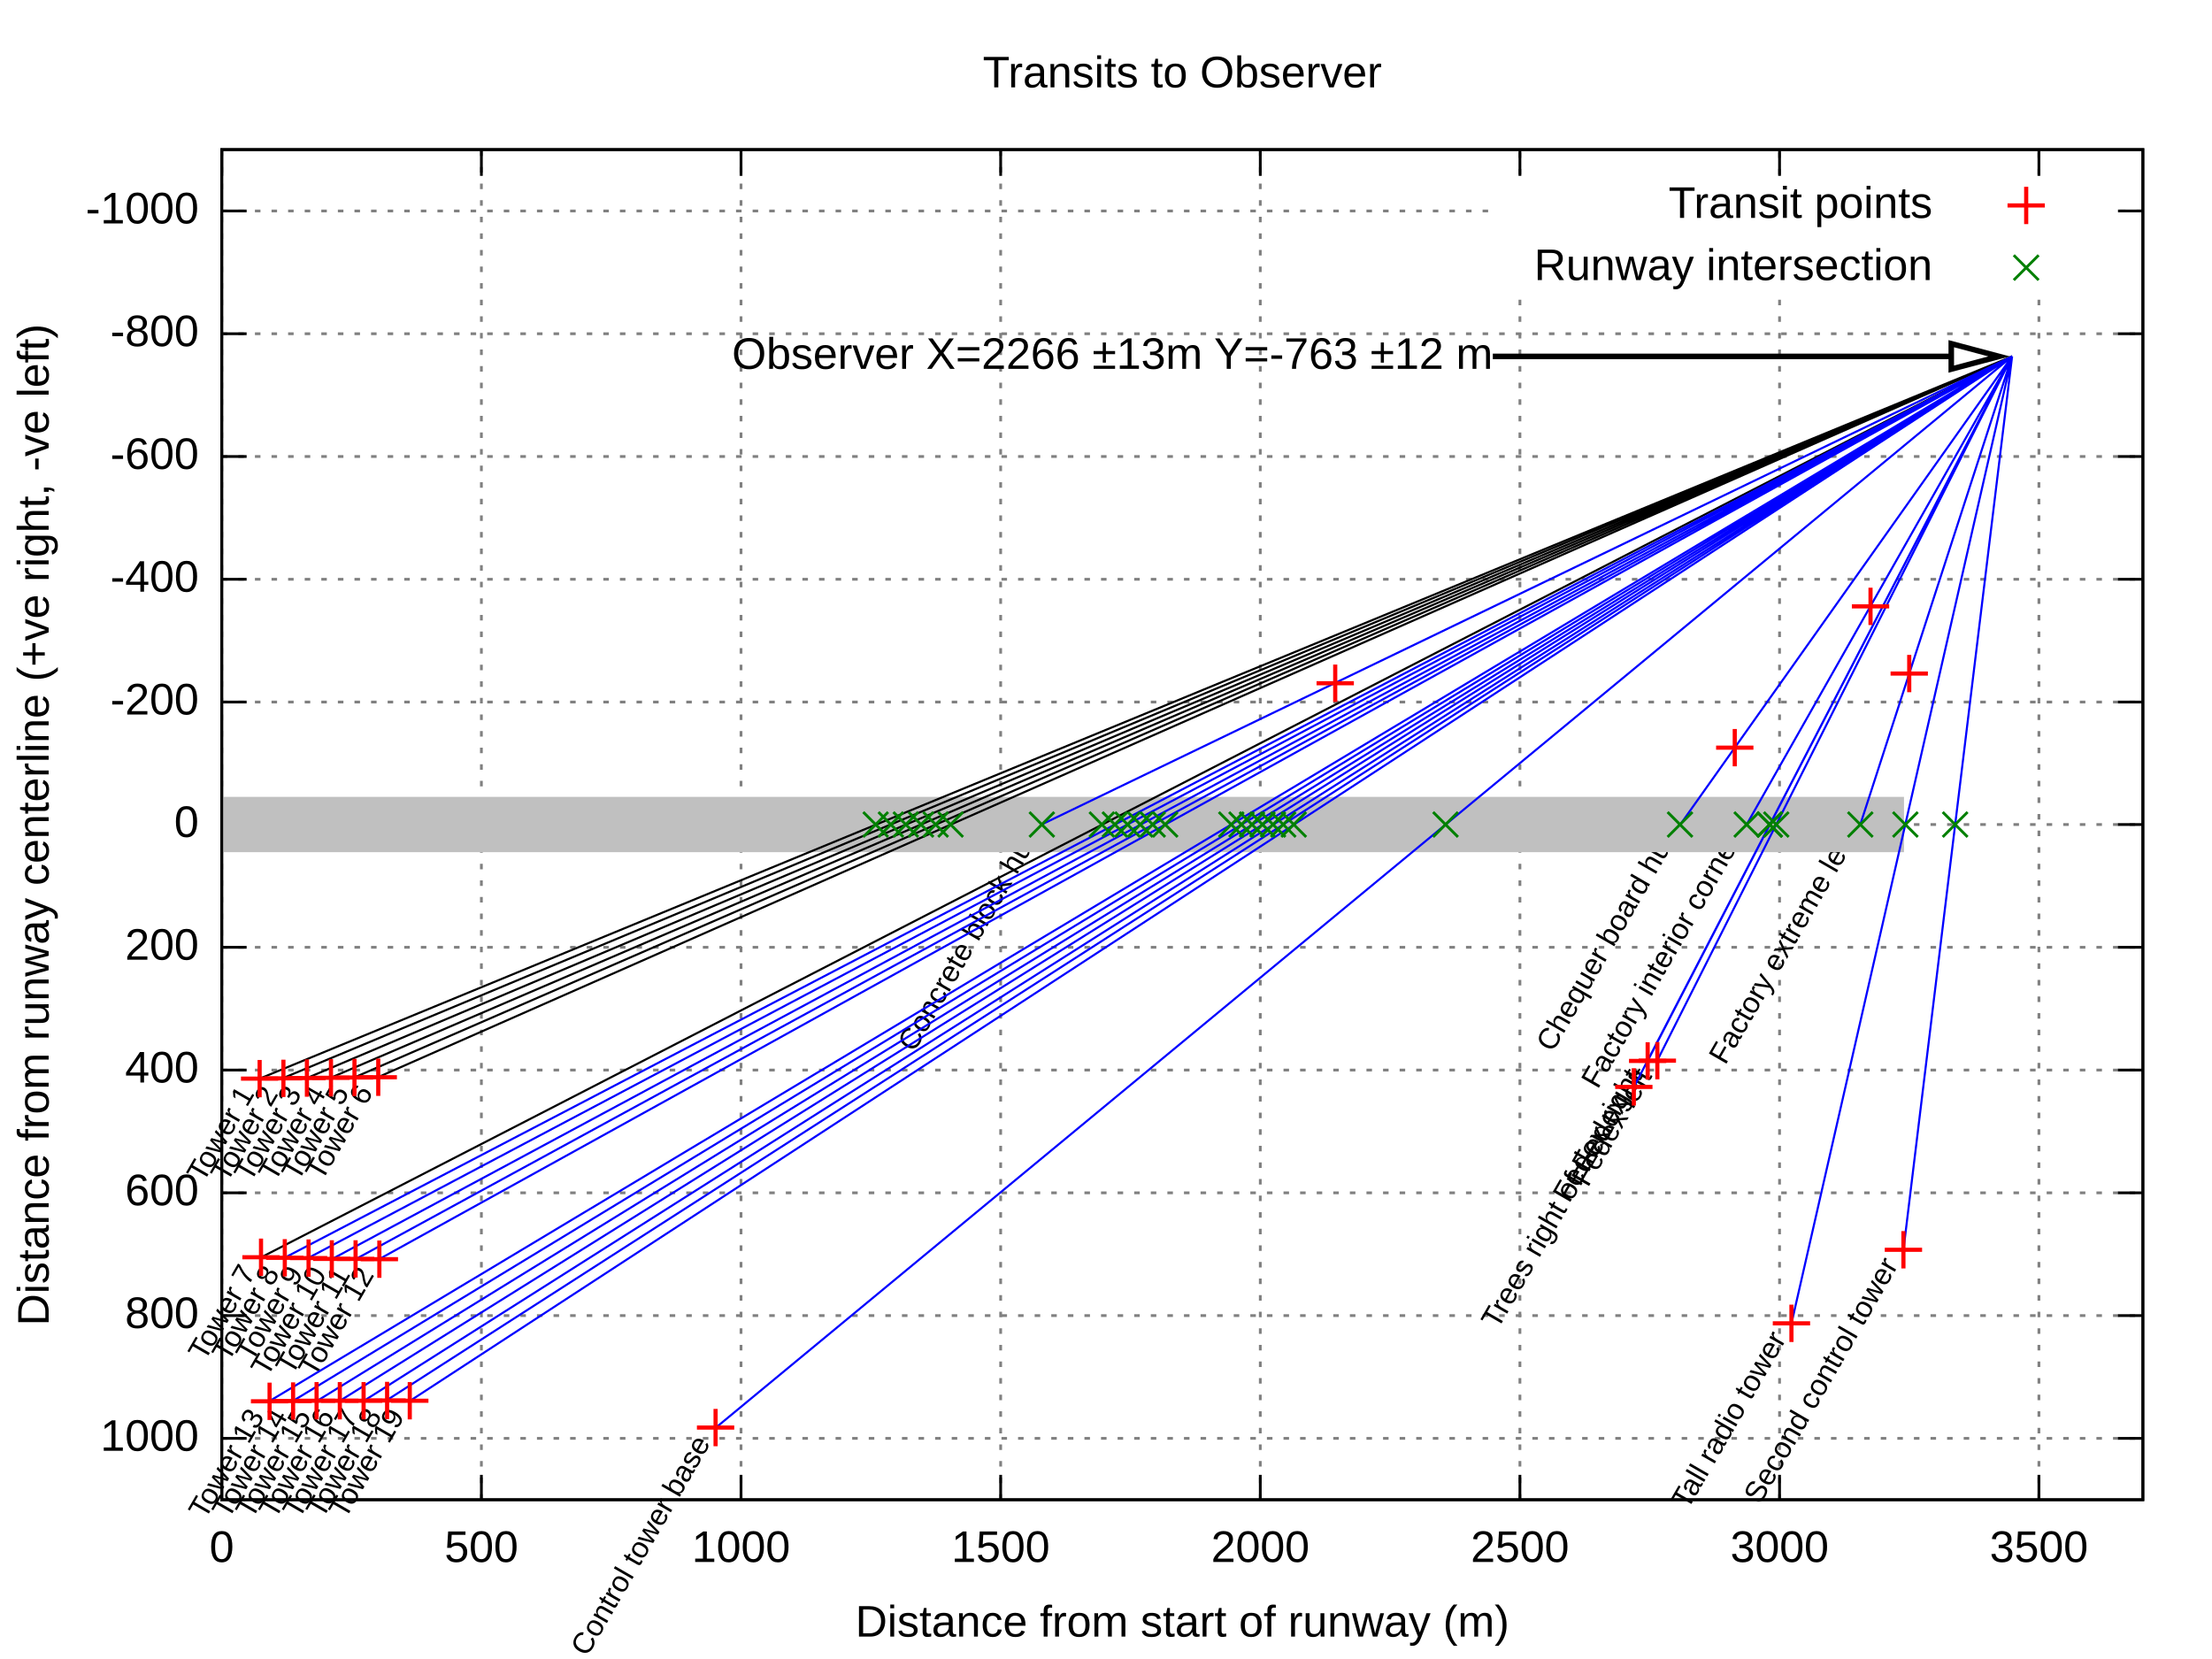
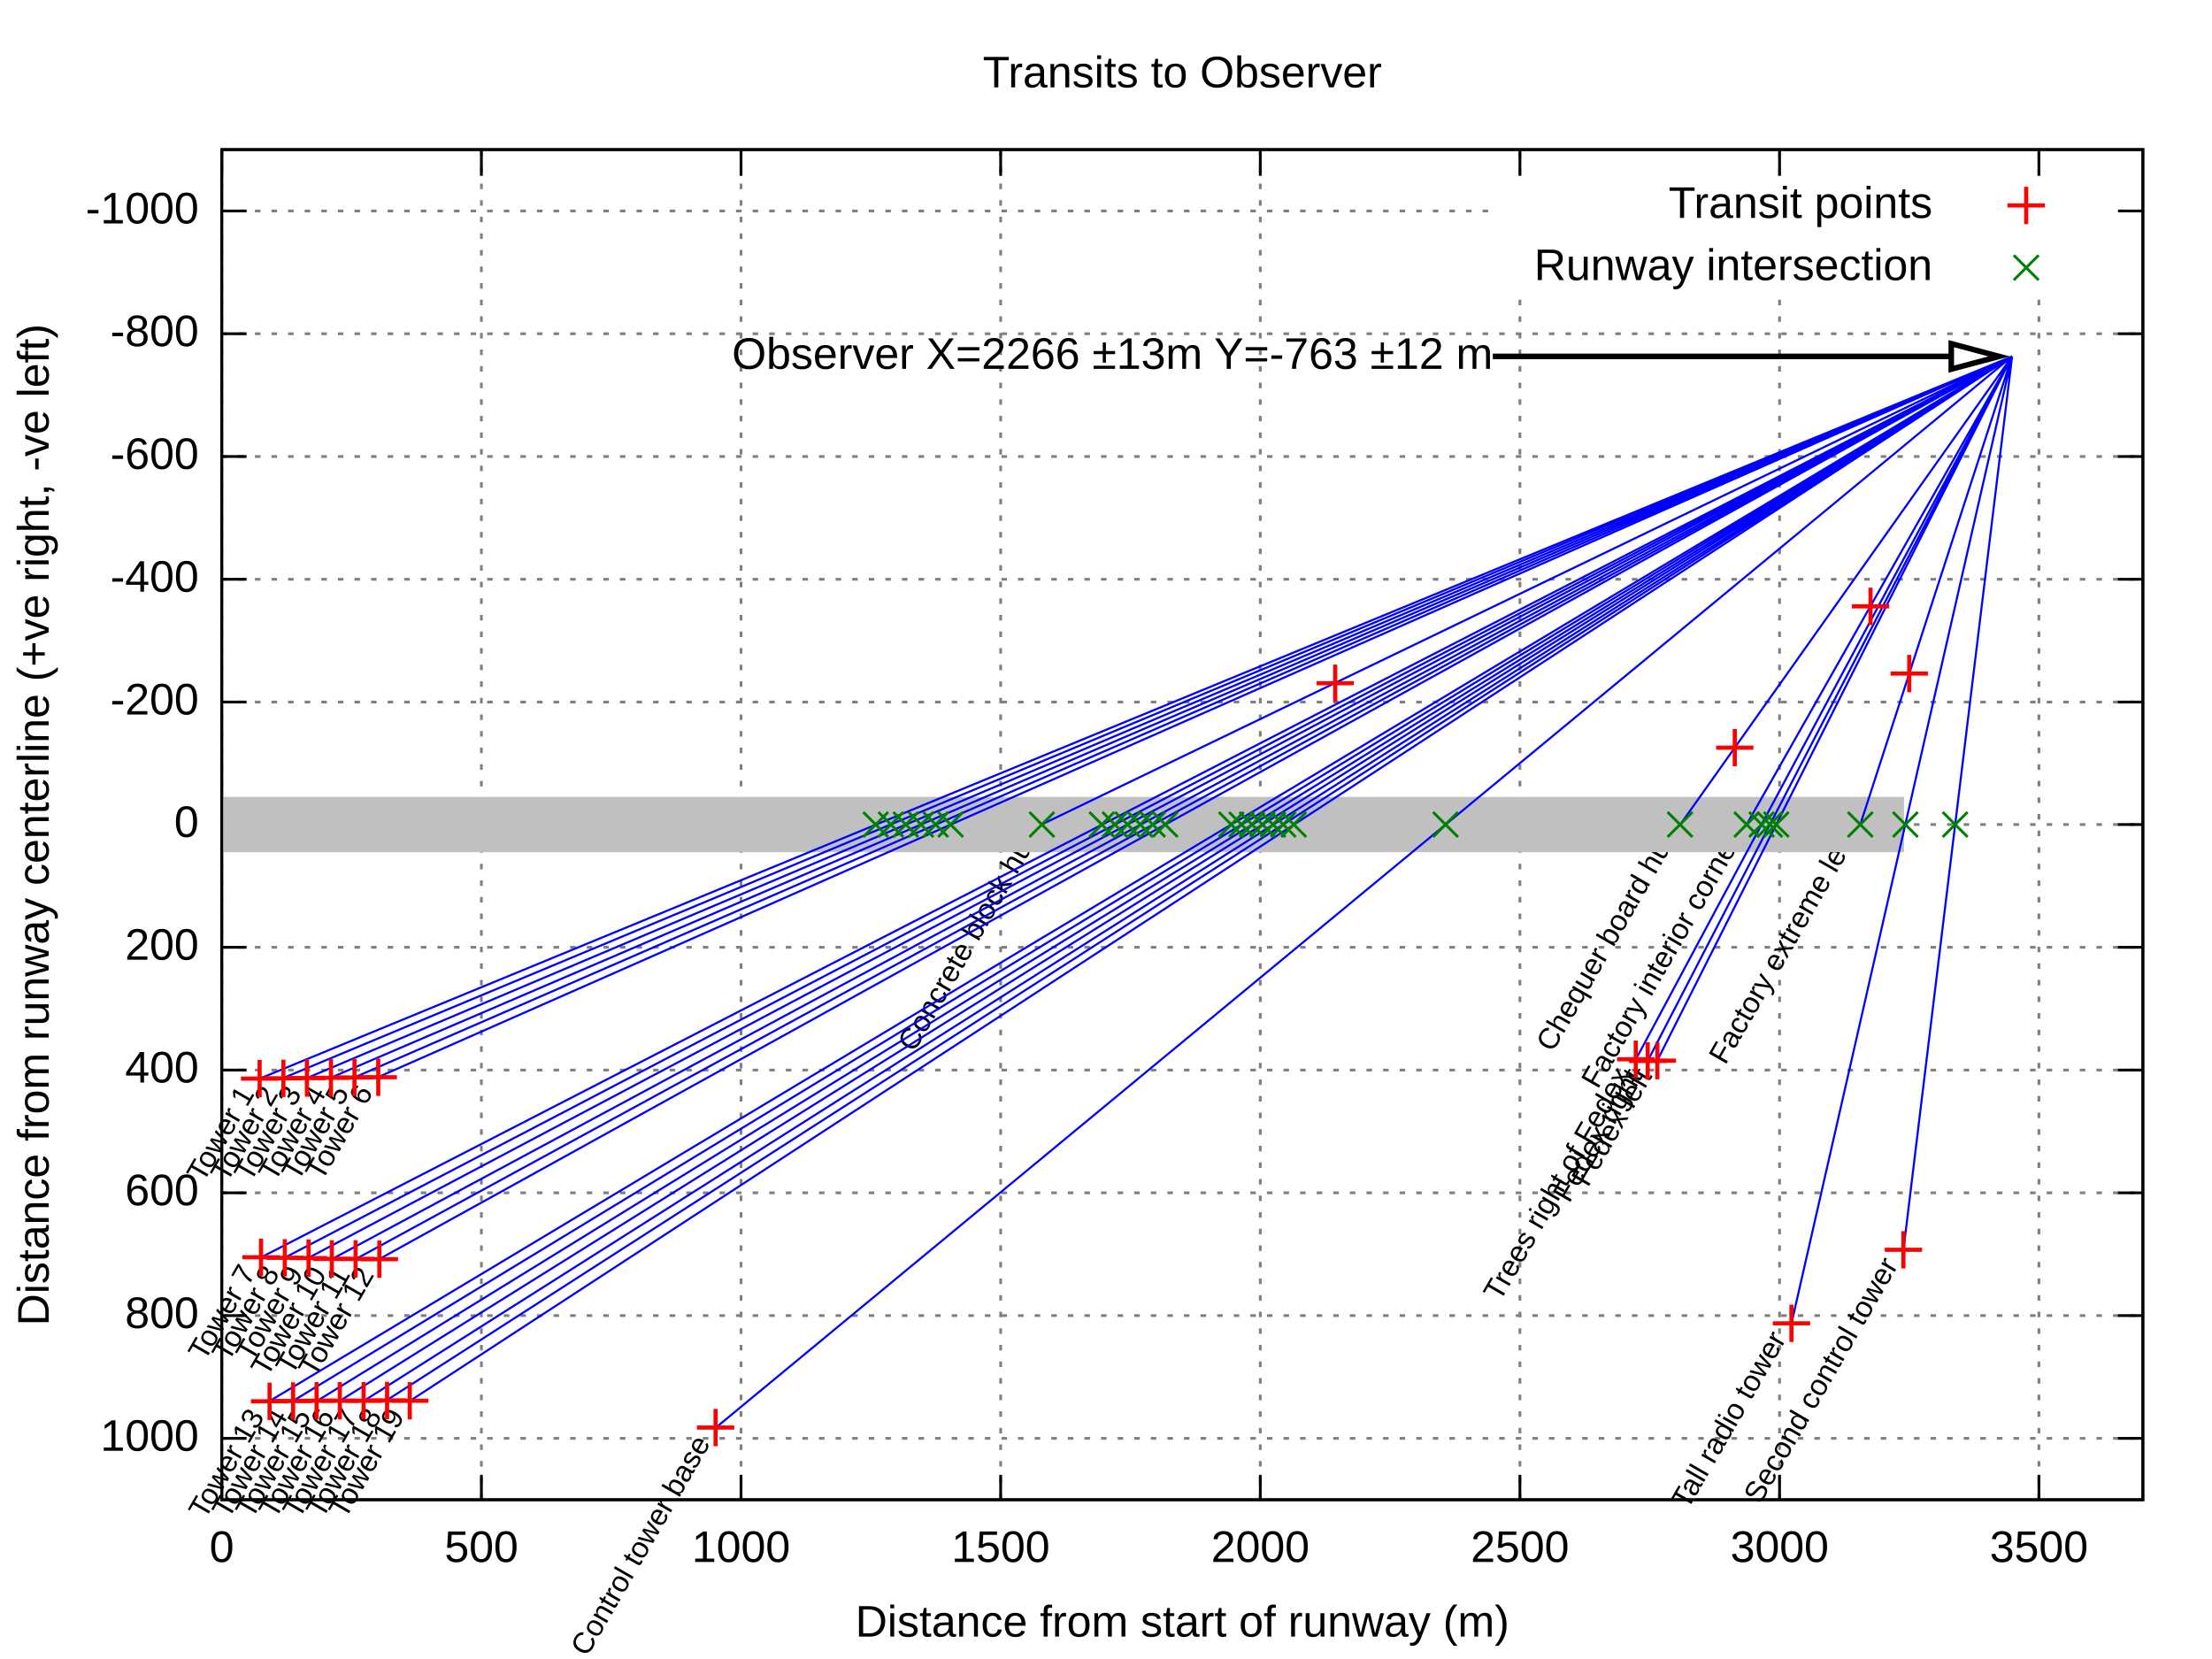
<svg xmlns="http://www.w3.org/2000/svg" xmlns:xlink="http://www.w3.org/1999/xlink" width="800" height="600" viewBox="0 0 800 600">
  <g id="gnuplot_canvas">
    <rect x="0" y="0" width="800" height="600" fill="none" />
    <defs>
      <circle id="gpDot" r="0.5" stroke-width="0.5" />
      <path id="gpPt0" stroke-width="0.222" stroke="currentColor" d="M-1,0 h2 M0,-1 v2" />
      <path id="gpPt1" stroke-width="0.222" stroke="currentColor" d="M-1,-1 L1,1 M1,-1 L-1,1" />
      <path id="gpPt2" stroke-width="0.222" stroke="currentColor" d="M-1,0 L1,0 M0,-1 L0,1 M-1,-1 L1,1 M-1,1 L1,-1" />
      <rect id="gpPt3" stroke-width="0.222" stroke="currentColor" x="-1" y="-1" width="2" height="2" />
      <rect id="gpPt4" stroke-width="0.222" stroke="currentColor" fill="currentColor" x="-1" y="-1" width="2" height="2" />
      <circle id="gpPt5" stroke-width="0.222" stroke="currentColor" cx="0" cy="0" r="1" />
      <use xlink:href="#gpPt5" id="gpPt6" fill="currentColor" stroke="none" />
      <path id="gpPt7" stroke-width="0.222" stroke="currentColor" d="M0,-1.33 L-1.33,0.67 L1.33,0.67 z" />
      <use xlink:href="#gpPt7" id="gpPt8" fill="currentColor" stroke="none" />
      <use xlink:href="#gpPt7" id="gpPt9" stroke="currentColor" transform="rotate(180)" />
      <use xlink:href="#gpPt9" id="gpPt10" fill="currentColor" stroke="none" />
      <use xlink:href="#gpPt3" id="gpPt11" stroke="currentColor" transform="rotate(45)" />
      <use xlink:href="#gpPt11" id="gpPt12" fill="currentColor" stroke="none" />
    </defs>
    <g style="fill:none; color:white; stroke:currentColor; stroke-width:1.00; stroke-linecap:butt; stroke-linejoin:miter">
</g>
    <g style="fill:none; color:black; stroke:currentColor; stroke-width:1.00; stroke-linecap:butt; stroke-linejoin:miter">
</g>
    <g style="fill:none; color:gray; stroke:currentColor; stroke-width:1.00; stroke-linecap:butt; stroke-linejoin:miter">
      <path stroke="gray" stroke-dasharray=" 2,4" class="gridline" d="M80.2,76.3 L541.2,76.3 M766.7,76.3 L775.0,76.3  h0.01" />
    </g>
    <g style="fill:none; color:black; stroke:currentColor; stroke-width:1.00; stroke-linecap:butt; stroke-linejoin:miter">
      <path stroke="black" d="M80.2,76.3 L89.2,76.3 M775.0,76.3 L766.0,76.3  h0.01" />
      <g transform="translate(71.9,80.8)" style="stroke:none; fill:black; font-family:Arial; font-size:12.00pt; text-anchor:end">
        <text>-1000</text>
      </g>
    </g>
    <g style="fill:none; color:gray; stroke:currentColor; stroke-width:1.00; stroke-linecap:butt; stroke-linejoin:miter">
      <path stroke="gray" stroke-dasharray=" 2,4" class="gridline" d="M80.2,120.7 L775.0,120.7  h0.01" />
    </g>
    <g style="fill:none; color:black; stroke:currentColor; stroke-width:1.00; stroke-linecap:butt; stroke-linejoin:miter">
      <path stroke="black" d="M80.2,120.7 L89.2,120.7 M775.0,120.7 L766.0,120.7  h0.01" />
      <g transform="translate(71.9,125.2)" style="stroke:none; fill:black; font-family:Arial; font-size:12.00pt; text-anchor:end">
        <text>-800</text>
      </g>
    </g>
    <g style="fill:none; color:gray; stroke:currentColor; stroke-width:1.00; stroke-linecap:butt; stroke-linejoin:miter">
      <path stroke="gray" stroke-dasharray=" 2,4" class="gridline" d="M80.2,165.1 L775.0,165.1  h0.01" />
    </g>
    <g style="fill:none; color:black; stroke:currentColor; stroke-width:1.00; stroke-linecap:butt; stroke-linejoin:miter">
      <path stroke="black" d="M80.2,165.1 L89.2,165.1 M775.0,165.1 L766.0,165.1  h0.01" />
      <g transform="translate(71.9,169.6)" style="stroke:none; fill:black; font-family:Arial; font-size:12.00pt; text-anchor:end">
        <text>-600</text>
      </g>
    </g>
    <g style="fill:none; color:gray; stroke:currentColor; stroke-width:1.00; stroke-linecap:butt; stroke-linejoin:miter">
      <path stroke="gray" stroke-dasharray=" 2,4" class="gridline" d="M80.2,209.5 L775.0,209.5  h0.01" />
    </g>
    <g style="fill:none; color:black; stroke:currentColor; stroke-width:1.00; stroke-linecap:butt; stroke-linejoin:miter">
      <path stroke="black" d="M80.2,209.5 L89.2,209.5 M775.0,209.5 L766.0,209.5  h0.01" />
      <g transform="translate(71.9,214.0)" style="stroke:none; fill:black; font-family:Arial; font-size:12.00pt; text-anchor:end">
        <text>-400</text>
      </g>
    </g>
    <g style="fill:none; color:gray; stroke:currentColor; stroke-width:1.00; stroke-linecap:butt; stroke-linejoin:miter">
      <path stroke="gray" stroke-dasharray=" 2,4" class="gridline" d="M80.2,253.9 L775.0,253.9  h0.01" />
    </g>
    <g style="fill:none; color:black; stroke:currentColor; stroke-width:1.00; stroke-linecap:butt; stroke-linejoin:miter">
      <path stroke="black" d="M80.2,253.9 L89.2,253.9 M775.0,253.9 L766.0,253.9  h0.01" />
      <g transform="translate(71.9,258.4)" style="stroke:none; fill:black; font-family:Arial; font-size:12.00pt; text-anchor:end">
        <text>-200</text>
      </g>
    </g>
    <g style="fill:none; color:gray; stroke:currentColor; stroke-width:1.00; stroke-linecap:butt; stroke-linejoin:miter">
      <path stroke="gray" stroke-dasharray=" 2,4" class="gridline" d="M80.2,298.2 L775.0,298.2  h0.01" />
    </g>
    <g style="fill:none; color:black; stroke:currentColor; stroke-width:1.00; stroke-linecap:butt; stroke-linejoin:miter">
      <path stroke="black" d="M80.2,298.2 L89.2,298.2 M775.0,298.2 L766.0,298.2  h0.01" />
      <g transform="translate(71.9,302.7)" style="stroke:none; fill:black; font-family:Arial; font-size:12.00pt; text-anchor:end">
        <text> 0</text>
      </g>
    </g>
    <g style="fill:none; color:gray; stroke:currentColor; stroke-width:1.00; stroke-linecap:butt; stroke-linejoin:miter">
      <path stroke="gray" stroke-dasharray=" 2,4" class="gridline" d="M80.2,342.6 L775.0,342.6  h0.01" />
    </g>
    <g style="fill:none; color:black; stroke:currentColor; stroke-width:1.00; stroke-linecap:butt; stroke-linejoin:miter">
      <path stroke="black" d="M80.2,342.6 L89.2,342.6 M775.0,342.6 L766.0,342.6  h0.01" />
      <g transform="translate(71.9,347.1)" style="stroke:none; fill:black; font-family:Arial; font-size:12.00pt; text-anchor:end">
        <text> 200</text>
      </g>
    </g>
    <g style="fill:none; color:gray; stroke:currentColor; stroke-width:1.00; stroke-linecap:butt; stroke-linejoin:miter">
      <path stroke="gray" stroke-dasharray=" 2,4" class="gridline" d="M80.2,387.0 L775.0,387.0  h0.01" />
    </g>
    <g style="fill:none; color:black; stroke:currentColor; stroke-width:1.00; stroke-linecap:butt; stroke-linejoin:miter">
      <path stroke="black" d="M80.2,387.0 L89.2,387.0 M775.0,387.0 L766.0,387.0  h0.01" />
      <g transform="translate(71.9,391.5)" style="stroke:none; fill:black; font-family:Arial; font-size:12.00pt; text-anchor:end">
        <text> 400</text>
      </g>
    </g>
    <g style="fill:none; color:gray; stroke:currentColor; stroke-width:1.00; stroke-linecap:butt; stroke-linejoin:miter">
      <path stroke="gray" stroke-dasharray=" 2,4" class="gridline" d="M80.2,431.4 L775.0,431.4  h0.01" />
    </g>
    <g style="fill:none; color:black; stroke:currentColor; stroke-width:1.00; stroke-linecap:butt; stroke-linejoin:miter">
      <path stroke="black" d="M80.2,431.4 L89.2,431.4 M775.0,431.4 L766.0,431.4  h0.01" />
      <g transform="translate(71.9,435.9)" style="stroke:none; fill:black; font-family:Arial; font-size:12.00pt; text-anchor:end">
        <text> 600</text>
      </g>
    </g>
    <g style="fill:none; color:gray; stroke:currentColor; stroke-width:1.00; stroke-linecap:butt; stroke-linejoin:miter">
      <path stroke="gray" stroke-dasharray=" 2,4" class="gridline" d="M80.2,475.8 L775.0,475.8  h0.01" />
    </g>
    <g style="fill:none; color:black; stroke:currentColor; stroke-width:1.00; stroke-linecap:butt; stroke-linejoin:miter">
      <path stroke="black" d="M80.2,475.8 L89.2,475.8 M775.0,475.8 L766.0,475.8  h0.01" />
      <g transform="translate(71.9,480.3)" style="stroke:none; fill:black; font-family:Arial; font-size:12.00pt; text-anchor:end">
        <text> 800</text>
      </g>
    </g>
    <g style="fill:none; color:gray; stroke:currentColor; stroke-width:1.00; stroke-linecap:butt; stroke-linejoin:miter">
      <path stroke="gray" stroke-dasharray=" 2,4" class="gridline" d="M80.2,520.2 L775.0,520.2  h0.01" />
    </g>
    <g style="fill:none; color:black; stroke:currentColor; stroke-width:1.00; stroke-linecap:butt; stroke-linejoin:miter">
      <path stroke="black" d="M80.2,520.2 L89.2,520.2 M775.0,520.2 L766.0,520.2  h0.01" />
      <g transform="translate(71.9,524.7)" style="stroke:none; fill:black; font-family:Arial; font-size:12.00pt; text-anchor:end">
        <text> 1000</text>
      </g>
    </g>
    <g style="fill:none; color:gray; stroke:currentColor; stroke-width:1.00; stroke-linecap:butt; stroke-linejoin:miter">
      <path stroke="gray" stroke-dasharray=" 2,4" class="gridline" d="M80.2,542.4 L80.2,54.1  h0.01" />
    </g>
    <g style="fill:none; color:black; stroke:currentColor; stroke-width:1.00; stroke-linecap:butt; stroke-linejoin:miter">
      <path stroke="black" d="M80.2,542.4 L80.2,533.4 M80.2,54.1 L80.2,63.1  h0.01" />
      <g transform="translate(80.2,564.9)" style="stroke:none; fill:black; font-family:Arial; font-size:12.00pt; text-anchor:middle">
        <text> 0</text>
      </g>
    </g>
    <g style="fill:none; color:gray; stroke:currentColor; stroke-width:1.00; stroke-linecap:butt; stroke-linejoin:miter">
      <path stroke="gray" stroke-dasharray=" 2,4" class="gridline" d="M174.1,542.4 L174.1,54.1  h0.01" />
    </g>
    <g style="fill:none; color:black; stroke:currentColor; stroke-width:1.00; stroke-linecap:butt; stroke-linejoin:miter">
      <path stroke="black" d="M174.1,542.4 L174.1,533.4 M174.1,54.1 L174.1,63.1  h0.01" />
      <g transform="translate(174.1,564.9)" style="stroke:none; fill:black; font-family:Arial; font-size:12.00pt; text-anchor:middle">
        <text> 500</text>
      </g>
    </g>
    <g style="fill:none; color:gray; stroke:currentColor; stroke-width:1.00; stroke-linecap:butt; stroke-linejoin:miter">
      <path stroke="gray" stroke-dasharray=" 2,4" class="gridline" d="M268.0,542.4 L268.0,54.1  h0.01" />
    </g>
    <g style="fill:none; color:black; stroke:currentColor; stroke-width:1.00; stroke-linecap:butt; stroke-linejoin:miter">
      <path stroke="black" d="M268.0,542.4 L268.0,533.4 M268.0,54.1 L268.0,63.1  h0.01" />
      <g transform="translate(268.0,564.9)" style="stroke:none; fill:black; font-family:Arial; font-size:12.00pt; text-anchor:middle">
        <text> 1000</text>
      </g>
    </g>
    <g style="fill:none; color:gray; stroke:currentColor; stroke-width:1.00; stroke-linecap:butt; stroke-linejoin:miter">
      <path stroke="gray" stroke-dasharray=" 2,4" class="gridline" d="M361.9,542.4 L361.9,54.1  h0.01" />
    </g>
    <g style="fill:none; color:black; stroke:currentColor; stroke-width:1.00; stroke-linecap:butt; stroke-linejoin:miter">
      <path stroke="black" d="M361.9,542.4 L361.9,533.4 M361.9,54.1 L361.9,63.1  h0.01" />
      <g transform="translate(361.9,564.9)" style="stroke:none; fill:black; font-family:Arial; font-size:12.00pt; text-anchor:middle">
        <text> 1500</text>
      </g>
    </g>
    <g style="fill:none; color:gray; stroke:currentColor; stroke-width:1.00; stroke-linecap:butt; stroke-linejoin:miter">
      <path stroke="gray" stroke-dasharray=" 2,4" class="gridline" d="M455.8,542.4 L455.8,54.1  h0.01" />
    </g>
    <g style="fill:none; color:black; stroke:currentColor; stroke-width:1.00; stroke-linecap:butt; stroke-linejoin:miter">
      <path stroke="black" d="M455.8,542.4 L455.8,533.4 M455.8,54.1 L455.8,63.1  h0.01" />
      <g transform="translate(455.8,564.9)" style="stroke:none; fill:black; font-family:Arial; font-size:12.00pt; text-anchor:middle">
        <text> 2000</text>
      </g>
    </g>
    <g style="fill:none; color:gray; stroke:currentColor; stroke-width:1.00; stroke-linecap:butt; stroke-linejoin:miter">
      <path stroke="gray" stroke-dasharray=" 2,4" class="gridline" d="M549.7,542.4 L549.7,108.1 M549.7,63.1 L549.7,54.1  h0.01" />
    </g>
    <g style="fill:none; color:black; stroke:currentColor; stroke-width:1.00; stroke-linecap:butt; stroke-linejoin:miter">
      <path stroke="black" d="M549.7,542.4 L549.7,533.4 M549.7,54.1 L549.7,63.1  h0.01" />
      <g transform="translate(549.7,564.9)" style="stroke:none; fill:black; font-family:Arial; font-size:12.00pt; text-anchor:middle">
        <text> 2500</text>
      </g>
    </g>
    <g style="fill:none; color:gray; stroke:currentColor; stroke-width:1.00; stroke-linecap:butt; stroke-linejoin:miter">
      <path stroke="gray" stroke-dasharray=" 2,4" class="gridline" d="M643.6,542.4 L643.6,108.1 M643.6,63.1 L643.6,54.1  h0.01" />
    </g>
    <g style="fill:none; color:black; stroke:currentColor; stroke-width:1.00; stroke-linecap:butt; stroke-linejoin:miter">
      <path stroke="black" d="M643.6,542.4 L643.6,533.4 M643.6,54.1 L643.6,63.1  h0.01" />
      <g transform="translate(643.6,564.9)" style="stroke:none; fill:black; font-family:Arial; font-size:12.00pt; text-anchor:middle">
        <text> 3000</text>
      </g>
    </g>
    <g style="fill:none; color:gray; stroke:currentColor; stroke-width:1.00; stroke-linecap:butt; stroke-linejoin:miter">
      <path stroke="gray" stroke-dasharray=" 2,4" class="gridline" d="M737.4,542.4 L737.4,108.1 M737.4,63.1 L737.4,54.1  h0.01" />
    </g>
    <g style="fill:none; color:black; stroke:currentColor; stroke-width:1.00; stroke-linecap:butt; stroke-linejoin:miter">
      <path stroke="black" d="M737.4,542.4 L737.4,533.4 M737.4,54.1 L737.4,63.1  h0.01" />
      <g transform="translate(737.4,564.9)" style="stroke:none; fill:black; font-family:Arial; font-size:12.00pt; text-anchor:middle">
        <text> 3500</text>
      </g>
      <path stroke="black" d="M80.2,54.1 L80.2,542.4 L775.0,542.4 L775.0,54.1 L80.2,54.1 Z  h0.01" />
      <g transform="translate(17.6,298.3) rotate(270)" style="stroke:none; fill:black; font-family:Arial; font-size:12.00pt; text-anchor:middle">
        <text>Distance from runway centerline (+ve right, -ve left)</text>
      </g>
      <g transform="translate(427.6,591.9)" style="stroke:none; fill:black; font-family:Arial; font-size:12.00pt; text-anchor:middle">
        <text>Distance from start of runway (m)</text>
      </g>
      <g transform="translate(427.6,31.6)" style="stroke:none; fill:black; font-family:Arial; font-size:12.00pt; text-anchor:middle">
        <text>Transits to Observer</text>
      </g>
      <g transform="translate(92.2,395.6) rotate(-60)" style="stroke:none; fill:black; font-family:Arial; font-size:8.00pt; text-anchor:end">
        <text>Tower 1</text>
      </g>
      <g transform="translate(100.8,395.6) rotate(-60)" style="stroke:none; fill:black; font-family:Arial; font-size:8.00pt; text-anchor:end">
        <text>Tower 2</text>
      </g>
      <g transform="translate(109.3,395.5) rotate(-60)" style="stroke:none; fill:black; font-family:Arial; font-size:8.00pt; text-anchor:end">
        <text>Tower 3</text>
      </g>
      <g transform="translate(118.1,395.4) rotate(-60)" style="stroke:none; fill:black; font-family:Arial; font-size:8.00pt; text-anchor:end">
        <text>Tower 4</text>
      </g>
      <g transform="translate(126.5,395.2) rotate(-60)" style="stroke:none; fill:black; font-family:Arial; font-size:8.00pt; text-anchor:end">
        <text>Tower 5</text>
      </g>
      <g transform="translate(135.1,395.1) rotate(-60)" style="stroke:none; fill:black; font-family:Arial; font-size:8.00pt; text-anchor:end">
        <text>Tower 6</text>
      </g>
      <g transform="translate(92.7,460.2) rotate(-60)" style="stroke:none; fill:black; font-family:Arial; font-size:8.00pt; text-anchor:end">
        <text>Tower 7</text>
      </g>
      <g transform="translate(375.1,303.8) rotate(-60)" style="stroke:none; fill:black; font-family:Arial; font-size:8.00pt; text-anchor:end">
        <text>Concrete block hut</text>
      </g>
      <g transform="translate(101.3,460.5) rotate(-60)" style="stroke:none; fill:black; font-family:Arial; font-size:8.00pt; text-anchor:end">
        <text>Tower 8</text>
      </g>
      <g transform="translate(109.9,460.6) rotate(-60)" style="stroke:none; fill:black; font-family:Arial; font-size:8.00pt; text-anchor:end">
        <text>Tower 9</text>
      </g>
      <g transform="translate(118.3,460.8) rotate(-60)" style="stroke:none; fill:black; font-family:Arial; font-size:8.00pt; text-anchor:end">
        <text>Tower 10</text>
      </g>
      <g transform="translate(126.9,460.9) rotate(-60)" style="stroke:none; fill:black; font-family:Arial; font-size:8.00pt; text-anchor:end">
        <text>Tower 11</text>
      </g>
      <g transform="translate(135.5,461.0) rotate(-60)" style="stroke:none; fill:black; font-family:Arial; font-size:8.00pt; text-anchor:end">
        <text>Tower 12</text>
      </g>
      <g transform="translate(95.8,512.3) rotate(-60)" style="stroke:none; fill:black; font-family:Arial; font-size:8.00pt; text-anchor:end">
        <text>Tower 13</text>
      </g>
      <g transform="translate(104.3,512.2) rotate(-60)" style="stroke:none; fill:black; font-family:Arial; font-size:8.00pt; text-anchor:end">
        <text>Tower 14</text>
      </g>
      <g transform="translate(112.8,512.2) rotate(-60)" style="stroke:none; fill:black; font-family:Arial; font-size:8.00pt; text-anchor:end">
        <text>Tower 15</text>
      </g>
      <g transform="translate(121.2,512.2) rotate(-60)" style="stroke:none; fill:black; font-family:Arial; font-size:8.00pt; text-anchor:end">
        <text>Tower 16</text>
      </g>
      <g transform="translate(129.8,512.2) rotate(-60)" style="stroke:none; fill:black; font-family:Arial; font-size:8.00pt; text-anchor:end">
        <text>Tower 17</text>
      </g>
      <g transform="translate(138.3,512.1) rotate(-60)" style="stroke:none; fill:black; font-family:Arial; font-size:8.00pt; text-anchor:end">
        <text>Tower 18</text>
      </g>
      <g transform="translate(146.5,512.2) rotate(-60)" style="stroke:none; fill:black; font-family:Arial; font-size:8.00pt; text-anchor:end">
        <text>Tower 19</text>
      </g>
      <g transform="translate(257.1,521.9) rotate(-60)" style="stroke:none; fill:black; font-family:Arial; font-size:8.00pt; text-anchor:end">
        <text>Control tower base</text>
      </g>
      <g transform="translate(606.0,303.8) rotate(-60)" style="stroke:none; fill:black; font-family:Arial; font-size:8.00pt; text-anchor:end">
        <text>Chequer board hut</text>
      </g>
      <g transform="translate(630.0,303.8) rotate(-60)" style="stroke:none; fill:black; font-family:Arial; font-size:8.00pt; text-anchor:end">
        <text>Factory interior corner</text>
      </g>
-       <g transform="translate(589.2,398.7) rotate(-60)" style="stroke:none; fill:black; font-family:Arial; font-size:8.00pt; text-anchor:end">
+       <g transform="translate(590.0,388.7) rotate(-60)" style="stroke:none; fill:black; font-family:Arial; font-size:8.00pt; text-anchor:end">
        <text>Trees right of Fedex</text>
      </g>
      <g transform="translate(594.2,389.2) rotate(-60)" style="stroke:none; fill:black; font-family:Arial; font-size:8.00pt; text-anchor:end">
        <text>Fedex right</text>
      </g>
      <g transform="translate(597.7,389.1) rotate(-60)" style="stroke:none; fill:black; font-family:Arial; font-size:8.00pt; text-anchor:end">
        <text>Fedex left</text>
      </g>
      <g transform="translate(671.1,303.8) rotate(-60)" style="stroke:none; fill:black; font-family:Arial; font-size:8.00pt; text-anchor:end">
        <text>Factory extreme left</text>
      </g>
      <g transform="translate(646.2,484.2) rotate(-60)" style="stroke:none; fill:black; font-family:Arial; font-size:8.00pt; text-anchor:end">
        <text>Tall radio tower</text>
      </g>
      <g transform="translate(686.7,457.5) rotate(-60)" style="stroke:none; fill:black; font-family:Arial; font-size:8.00pt; text-anchor:end">
        <text>Second control tower</text>
      </g>
      <g transform="translate(539.9,133.4)" style="stroke:none; fill:black; font-family:Arial; font-size:12.00pt; text-anchor:end">
        <text>Observer X=2266 ±13m Y=-763 ±12 m</text>
      </g>
    </g>
    <g style="fill:none; color:black; stroke:currentColor; stroke-width:20.00; stroke-linecap:butt; stroke-linejoin:miter">
      <path stroke="rgb(192, 192, 192)" d="M80.2,298.2 L688.6,298.2  h0.01" />
    </g>
    <g style="fill:none; color:black; stroke:rgb(192, 192, 192); stroke-width:0.75; stroke-linecap:butt; stroke-linejoin:miter">
-       <path stroke="black" d="M93.9,390.1 L727.7,128.9 M102.4,389.9 L727.7,128.9 M111.0,389.9 L727.7,128.9 M119.8,389.7 L727.7,128.9    M128.1,389.7 L727.7,128.9 M136.9,389.5 L727.7,128.9 M94.5,454.7 L727.7,128.9  h0.01" />
-       <path stroke="rgb(  0,   0, 255)" d="M376.7,298.2 L727.7,128.9 M102.9,454.9 L727.7,128.9 M111.6,454.9 L727.7,128.9 M120.0,455.4 L727.7,128.9    M128.6,455.4 L727.7,128.9 M137.1,455.4 L727.7,128.9 M97.5,506.7 L727.7,128.9 M105.9,506.7 L727.7,128.9    M114.6,506.7 L727.7,128.9 M122.8,506.7 L727.7,128.9 M131.5,506.7 L727.7,128.9 M139.9,506.4 L727.7,128.9    M148.2,506.7 L727.7,128.9 M258.8,516.4 L727.7,128.9 M607.7,298.2 L727.7,128.9 M631.7,298.2 L727.7,128.9    M591.0,393.0 L727.7,128.9 M595.9,383.7 L727.7,128.9 M599.4,383.5 L727.7,128.9 M672.8,298.2 L727.7,128.9    M647.9,478.7 L727.7,128.9 M688.4,452.1 L727.7,128.9  h0.01" />
+       <path stroke="rgb(  0,   0, 255)" d="M93.9,390.1 L727.7,128.9 M102.4,389.9 L727.7,128.9 M111.0,389.9 L727.7,128.9 M119.8,389.7 L727.7,128.9    M128.1,389.7 L727.7,128.9 M136.9,389.5 L727.7,128.9 M94.5,454.7 L727.7,128.9 M376.7,298.2 L727.7,128.9    M102.9,454.9 L727.7,128.9 M111.6,454.9 L727.7,128.9 M120.0,455.4 L727.7,128.9 M128.6,455.4 L727.7,128.9    M137.1,455.4 L727.7,128.9 M97.5,506.7 L727.7,128.9 M105.9,506.7 L727.7,128.9 M114.6,506.7 L727.7,128.9    M122.8,506.7 L727.7,128.9 M131.5,506.7 L727.7,128.9 M139.9,506.4 L727.7,128.9 M148.2,506.7 L727.7,128.9    M258.8,516.4 L727.7,128.9 M607.7,298.2 L727.7,128.9 M631.7,298.2 L727.7,128.9 M591.7,383.0 L727.7,128.9    M595.9,383.7 L727.7,128.9 M599.4,383.5 L727.7,128.9 M672.8,298.2 L727.7,128.9 M647.9,478.7 L727.7,128.9    M688.4,452.1 L727.7,128.9  h0.01" />
    </g>
    <g style="fill:none; color:black; stroke:black; stroke-width:2.00; stroke-linecap:butt; stroke-linejoin:miter">
      <path stroke="black" d="M705.7,128.9 L705.7,133.5 L723.0,128.9 L705.7,124.3 L705.7,128.9 M539.9,128.9 L705.7,128.9  h0.01" />
    </g>
    <g style="fill:none; color:black; stroke:black; stroke-width:1.00; stroke-linecap:butt; stroke-linejoin:miter">
</g>
    <g id="gnuplot_plot_1">
      <g style="fill:none; color:red; stroke:currentColor; stroke-width:1.00; stroke-linecap:butt; stroke-linejoin:miter">
        <g transform="translate(698.9,78.8)" style="stroke:none; fill:black; font-family:Arial; font-size:12.00pt; text-anchor:end">
          <text>Transit points</text>
        </g>
        <use xlink:href="#gpPt0" transform="translate(93.9,390.1) scale(6.75)" />
        <use xlink:href="#gpPt0" transform="translate(102.5,390.0) scale(6.75)" />
        <use xlink:href="#gpPt0" transform="translate(111.0,389.9) scale(6.75)" />
        <use xlink:href="#gpPt0" transform="translate(119.7,389.8) scale(6.75)" />
        <use xlink:href="#gpPt0" transform="translate(128.2,389.7) scale(6.75)" />
        <use xlink:href="#gpPt0" transform="translate(136.8,389.6) scale(6.75)" />
        <use xlink:href="#gpPt0" transform="translate(94.4,454.7) scale(6.75)" />
        <use xlink:href="#gpPt0" transform="translate(482.9,247.1) scale(6.75)" />
        <use xlink:href="#gpPt0" transform="translate(103.0,454.9) scale(6.75)" />
        <use xlink:href="#gpPt0" transform="translate(111.6,455.0) scale(6.75)" />
        <use xlink:href="#gpPt0" transform="translate(120.0,455.3) scale(6.75)" />
        <use xlink:href="#gpPt0" transform="translate(128.6,455.3) scale(6.75)" />
        <use xlink:href="#gpPt0" transform="translate(137.2,455.4) scale(6.75)" />
        <use xlink:href="#gpPt0" transform="translate(97.5,506.8) scale(6.75)" />
        <use xlink:href="#gpPt0" transform="translate(106.0,506.7) scale(6.75)" />
        <use xlink:href="#gpPt0" transform="translate(114.5,506.6) scale(6.75)" />
        <use xlink:href="#gpPt0" transform="translate(122.9,506.6) scale(6.75)" />
        <use xlink:href="#gpPt0" transform="translate(131.5,506.6) scale(6.75)" />
        <use xlink:href="#gpPt0" transform="translate(140.0,506.5) scale(6.75)" />
        <use xlink:href="#gpPt0" transform="translate(148.2,506.6) scale(6.75)" />
        <use xlink:href="#gpPt0" transform="translate(258.8,516.3) scale(6.75)" />
        <use xlink:href="#gpPt0" transform="translate(627.4,270.4) scale(6.75)" />
        <use xlink:href="#gpPt0" transform="translate(676.5,219.3) scale(6.75)" />
-         <use xlink:href="#gpPt0" transform="translate(590.9,393.1) scale(6.75)" />
+         <use xlink:href="#gpPt0" transform="translate(591.6,383.1) scale(6.75)" />
        <use xlink:href="#gpPt0" transform="translate(595.9,383.7) scale(6.75)" />
        <use xlink:href="#gpPt0" transform="translate(599.4,383.6) scale(6.75)" />
        <use xlink:href="#gpPt0" transform="translate(690.5,243.6) scale(6.75)" />
        <use xlink:href="#gpPt0" transform="translate(647.9,478.6) scale(6.75)" />
        <use xlink:href="#gpPt0" transform="translate(688.4,452.0) scale(6.75)" />
        <use xlink:href="#gpPt0" transform="translate(732.8,74.3) scale(6.75)" />
      </g>
    </g>
    <g id="gnuplot_plot_2">
      <g style="fill:none; color:green; stroke:currentColor; stroke-width:1.00; stroke-linecap:butt; stroke-linejoin:miter">
        <g transform="translate(698.9,101.3)" style="stroke:none; fill:black; font-family:Arial; font-size:12.00pt; text-anchor:end">
          <text>Runway intersection</text>
        </g>
        <use xlink:href="#gpPt1" transform="translate(316.7,298.2) scale(4.50)" />
        <use xlink:href="#gpPt1" transform="translate(322.2,298.2) scale(4.50)" />
        <use xlink:href="#gpPt1" transform="translate(327.6,298.2) scale(4.50)" />
        <use xlink:href="#gpPt1" transform="translate(333.1,298.2) scale(4.50)" />
        <use xlink:href="#gpPt1" transform="translate(338.4,298.2) scale(4.50)" />
        <use xlink:href="#gpPt1" transform="translate(343.8,298.2) scale(4.50)" />
        <use xlink:href="#gpPt1" transform="translate(398.5,298.2) scale(4.50)" />
        <use xlink:href="#gpPt1" transform="translate(376.8,298.2) scale(4.50)" />
        <use xlink:href="#gpPt1" transform="translate(403.2,298.2) scale(4.50)" />
        <use xlink:href="#gpPt1" transform="translate(407.8,298.2) scale(4.50)" />
        <use xlink:href="#gpPt1" transform="translate(412.4,298.2) scale(4.50)" />
        <use xlink:href="#gpPt1" transform="translate(416.9,298.2) scale(4.50)" />
        <use xlink:href="#gpPt1" transform="translate(421.4,298.2) scale(4.50)" />
        <use xlink:href="#gpPt1" transform="translate(445.3,298.2) scale(4.50)" />
        <use xlink:href="#gpPt1" transform="translate(449.0,298.2) scale(4.50)" />
        <use xlink:href="#gpPt1" transform="translate(452.8,298.2) scale(4.50)" />
        <use xlink:href="#gpPt1" transform="translate(456.6,298.2) scale(4.50)" />
        <use xlink:href="#gpPt1" transform="translate(460.4,298.2) scale(4.50)" />
        <use xlink:href="#gpPt1" transform="translate(464.1,298.2) scale(4.50)" />
        <use xlink:href="#gpPt1" transform="translate(467.9,298.2) scale(4.50)" />
        <use xlink:href="#gpPt1" transform="translate(522.8,298.2) scale(4.50)" />
        <use xlink:href="#gpPt1" transform="translate(607.6,298.2) scale(4.50)" />
        <use xlink:href="#gpPt1" transform="translate(631.7,298.2) scale(4.50)" />
-         <use xlink:href="#gpPt1" transform="translate(640.0,298.2) scale(4.50)" />
+         <use xlink:href="#gpPt1" transform="translate(637.1,298.2) scale(4.50)" />
        <use xlink:href="#gpPt1" transform="translate(640.1,298.2) scale(4.50)" />
        <use xlink:href="#gpPt1" transform="translate(642.4,298.2) scale(4.50)" />
        <use xlink:href="#gpPt1" transform="translate(672.8,298.2) scale(4.50)" />
        <use xlink:href="#gpPt1" transform="translate(689.1,298.2) scale(4.50)" />
        <use xlink:href="#gpPt1" transform="translate(707.1,298.2) scale(4.50)" />
        <use xlink:href="#gpPt1" transform="translate(732.8,96.8) scale(4.50)" />
      </g>
    </g>
    <g style="fill:none; color:black; stroke:currentColor; stroke-width:1.00; stroke-linecap:butt; stroke-linejoin:miter">
      <path stroke="black" d="M80.2,54.1 L80.2,542.4 L775.0,542.4 L775.0,54.1 L80.2,54.1 Z  h0.01" />
    </g>
  </g>
</svg>
